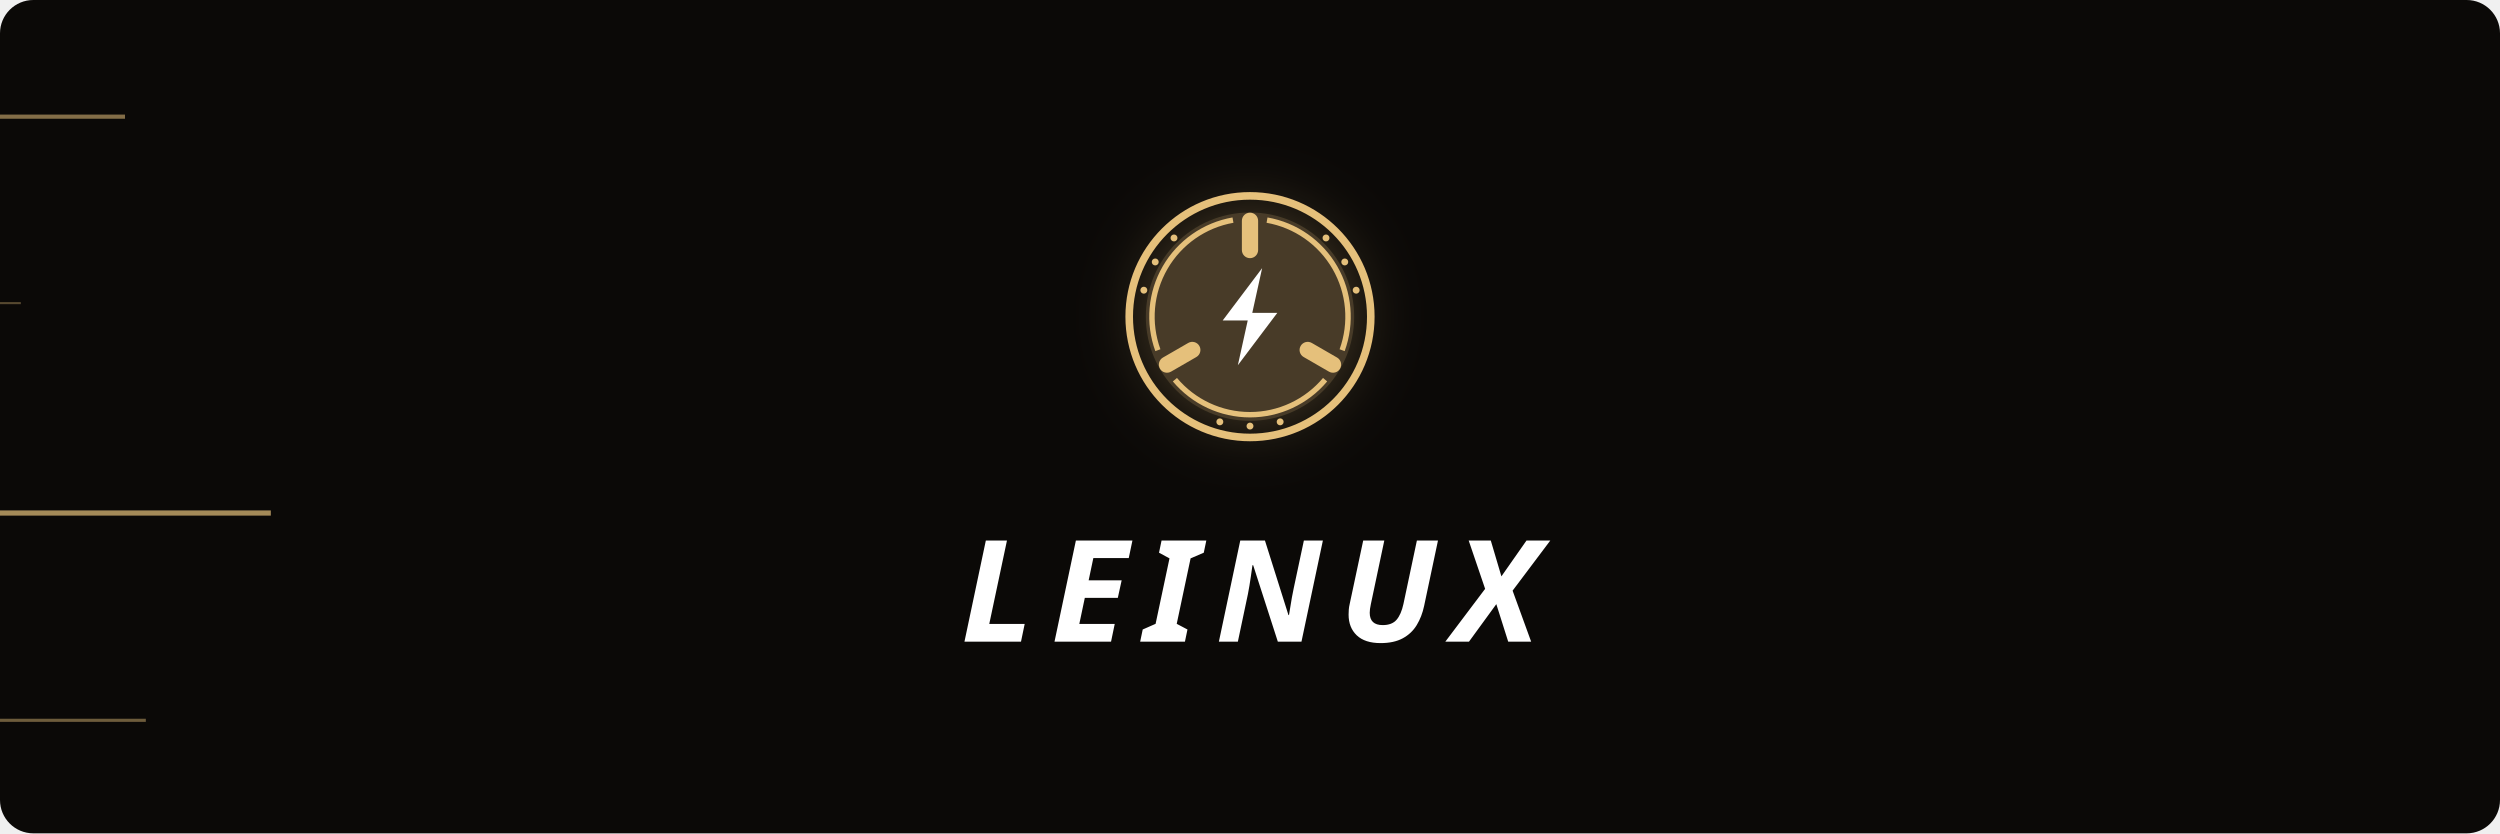
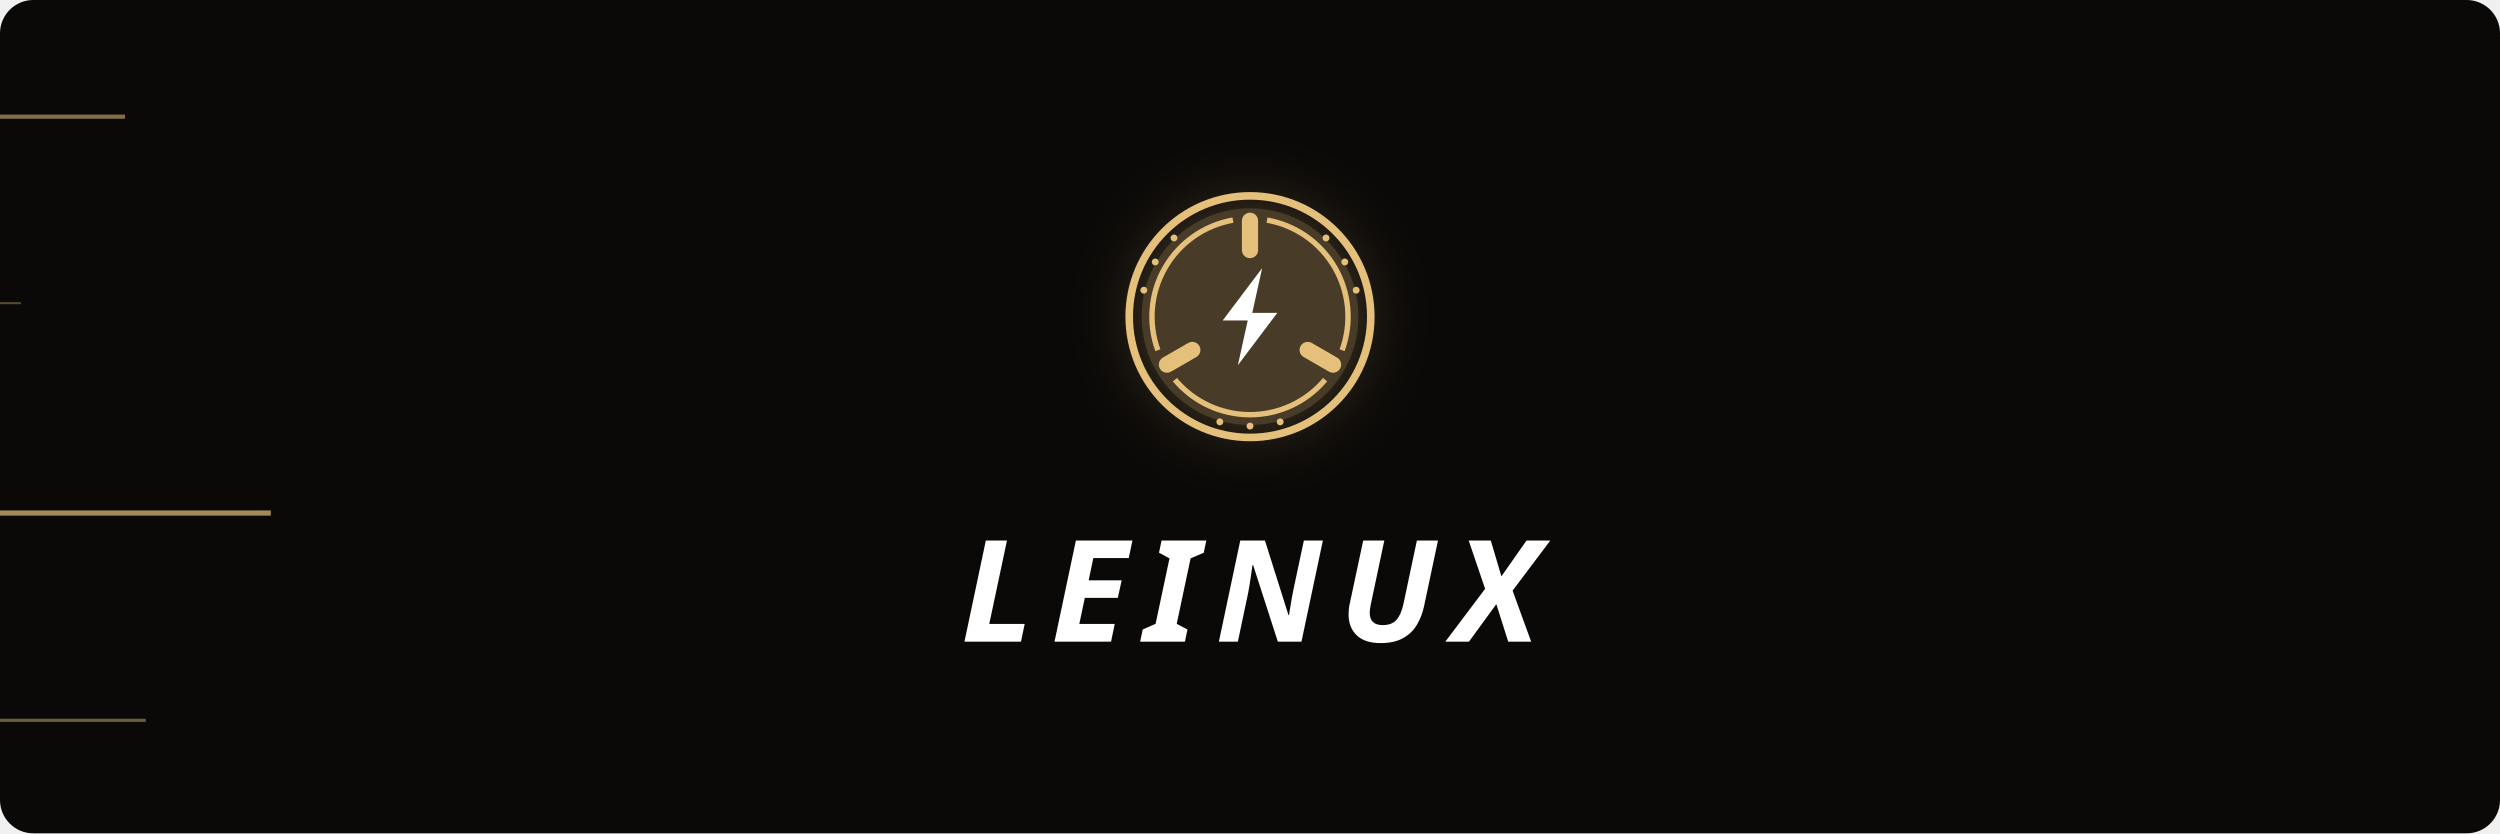
<svg xmlns="http://www.w3.org/2000/svg" viewBox="0 0 1200 400" width="1200" height="400">
  <rect width="1200" height="400" rx="16" fill="#0b0907" />
  <g fill="#e5c07b">
    <rect x="-100" y="55" width="160" height="2" opacity="0.55">
      <animate attributeName="x" from="-200" to="1300" dur="0.85s" repeatCount="indefinite" />
    </rect>
    <rect x="-200" y="145" width="210" height="1" opacity="0.35">
      <animate attributeName="x" from="-300" to="1300" dur="1.25s" repeatCount="indefinite" />
    </rect>
    <rect x="-50" y="245" width="180" height="2.5" opacity="0.7">
      <animate attributeName="x" from="-200" to="1300" dur="0.65s" repeatCount="indefinite" />
    </rect>
    <rect x="-150" y="345" width="220" height="1.5" opacity="0.45">
      <animate attributeName="x" from="-300" to="1300" dur="1.05s" repeatCount="indefinite" />
    </rect>
    <rect x="-120" y="100" width="110" height="1" opacity="0.6">
      <animate attributeName="x" from="-160" to="1300" dur="0.95s" repeatCount="indefinite" />
    </rect>
    <rect x="-250" y="295" width="240" height="2" opacity="0.3">
      <animate attributeName="x" from="-400" to="1300" dur="1.45s" repeatCount="indefinite" />
    </rect>
  </g>
  <defs>
    <filter id="logoGlow" x="-50%" y="-50%" width="200%" height="200%">
      <feGaussianBlur stdDeviation="16" result="blur" />
      <feComposite in="SourceGraphic" in2="blur" operator="over" />
    </filter>
  </defs>
  <g transform="translate(600, 152)">
-     <g>
-       <animateTransform attributeName="transform" type="translate" values="0,-6; 0,6; 0,-6" dur="3s" repeatCount="indefinite" />
-       <circle cx="0" cy="0" r="50" fill="#e5c07b" filter="url(#logoGlow)" opacity="0.28">
-         <animate attributeName="opacity" values="0.14; 0.45; 0.14" dur="2.2s" repeatCount="indefinite" />
-         <animate attributeName="r" values="44; 64; 44" dur="2.2s" repeatCount="indefinite" />
-       </circle>
-       <g>
-         <animateTransform attributeName="transform" type="scale" values="0.96; 1.04; 0.96" dur="2.2s" repeatCount="indefinite" />
-         <g transform="scale(0.52) translate(-128, -128)">
-           <path fill="#e5c07b" d="M 128.00 13.00 A 115.00 115.00 0 1 1 128.00 243.00 A 115.00 115.00 0 1 1 128.00 13.00 Z M 128.00 20.00 A 108.00 108.00 0 1 0 128.00 236.00 A 108.00 108.00 0 1 0 128.00 20.00 Z M 144.15 36.41 A 93.00 93.00 0 0 1 215.39 159.81 L 210.69 158.10 A 88.00 88.00 0 0 0 143.28 41.34 Z M 199.24 187.78 A 93.00 93.00 0 0 1 56.76 187.78 L 60.59 184.57 A 88.00 88.00 0 0 0 195.41 184.57 Z M 40.61 159.81 A 93.00 93.00 0 0 1 111.85 36.41 L 112.72 41.34 A 88.00 88.00 0 0 0 45.31 158.10 Z M 198.16 52.15 A 3.20 3.20 0 1 1 198.16 58.55 A 3.20 3.20 0 1 1 198.16 52.15 Z M 215.47 74.30 A 3.20 3.20 0 1 1 215.47 80.70 A 3.20 3.20 0 1 1 215.47 74.30 Z M 226.00 100.37 A 3.20 3.20 0 1 1 226.00 106.77 A 3.20 3.20 0 1 1 226.00 100.37 Z M 155.84 221.89 A 3.20 3.20 0 1 1 155.84 228.29 A 3.20 3.20 0 1 1 155.84 221.89 Z M 128.00 225.80 A 3.20 3.20 0 1 1 128.00 232.20 A 3.20 3.20 0 1 1 128.00 225.80 Z M 100.16 221.89 A 3.20 3.20 0 1 1 100.16 228.29 A 3.20 3.20 0 1 1 100.16 221.89 Z M 30.00 100.37 A 3.20 3.20 0 1 1 30.00 106.77 A 3.20 3.20 0 1 1 30.00 100.37 Z M 40.53 74.30 A 3.20 3.20 0 1 1 40.53 80.70 A 3.20 3.20 0 1 1 40.53 74.30 Z M 57.84 52.15 A 3.20 3.20 0 1 1 57.84 58.55 A 3.20 3.20 0 1 1 57.84 52.15 Z M 120.50 39.50 A 7.50 7.50 0 0 1 135.50 39.50 L 135.50 66.50 A 7.50 7.50 0 0 1 120.50 66.50 Z M 208.39 165.75 A 7.50 7.50 0 0 1 200.89 178.75 L 177.51 165.25 A 7.50 7.50 0 0 1 185.01 152.25 Z M 55.11 178.75 A 7.50 7.50 0 0 1 47.61 165.75 L 70.99 152.25 A 7.50 7.50 0 0 1 78.49 165.25 Z" />
-           <path fill="#ffffff" d="M 139.20 83.20 L 102.80 131.50 L 125.90 131.50 L 116.80 172.80 L 153.20 124.50 L 130.10 124.50 Z" />
-         </g>
-       </g>
+     <circle cx="0" cy="0" r="52" fill="#e5c07b" filter="url(#logoGlow)" opacity="0.28" />
+     <g transform="scale(0.52) translate(-128, -128)">
+       <path fill="#e5c07b" d="M 128.00 13.00 A 115.00 115.00 0 1 1 128.00 243.00 A 115.00 115.00 0 1 1 128.00 13.00 Z M 128.00 20.00 A 108.00 108.00 0 1 0 128.00 236.00 A 108.00 108.00 0 1 0 128.00 20.00 Z M 144.15 36.41 A 93.00 93.00 0 0 1 215.39 159.81 L 210.69 158.10 A 88.00 88.00 0 0 0 143.28 41.34 Z M 199.24 187.78 A 93.00 93.00 0 0 1 56.76 187.78 L 60.59 184.57 A 88.00 88.00 0 0 0 195.41 184.57 Z M 40.61 159.81 A 93.00 93.00 0 0 1 111.85 36.41 L 112.72 41.34 A 88.00 88.00 0 0 0 45.31 158.10 Z M 198.16 52.15 A 3.20 3.20 0 1 1 198.16 58.55 A 3.20 3.20 0 1 1 198.16 52.15 Z M 215.47 74.30 A 3.20 3.20 0 1 1 215.47 80.70 A 3.20 3.20 0 1 1 215.47 74.30 Z M 226.00 100.37 A 3.20 3.20 0 1 1 226.00 106.77 A 3.20 3.20 0 1 1 226.00 100.37 Z M 155.84 221.89 A 3.20 3.20 0 1 1 155.84 228.29 A 3.20 3.20 0 1 1 155.84 221.89 Z M 128.00 225.80 A 3.20 3.20 0 1 1 128.00 232.20 A 3.20 3.20 0 1 1 128.00 225.80 Z M 100.16 221.89 A 3.20 3.20 0 1 1 100.16 228.29 A 3.20 3.20 0 1 1 100.16 221.89 Z M 30.00 100.37 A 3.20 3.20 0 1 1 30.00 106.77 A 3.20 3.20 0 1 1 30.00 100.37 Z M 40.53 74.30 A 3.20 3.20 0 1 1 40.53 80.70 A 3.20 3.20 0 1 1 40.53 74.30 Z M 57.84 52.15 A 3.20 3.20 0 1 1 57.84 58.55 A 3.20 3.20 0 1 1 57.84 52.15 Z M 120.50 39.50 A 7.50 7.50 0 0 1 135.50 39.50 L 135.50 66.50 A 7.50 7.50 0 0 1 120.50 66.50 Z M 208.39 165.75 A 7.50 7.50 0 0 1 200.89 178.75 L 177.51 165.25 A 7.50 7.50 0 0 1 185.01 152.25 Z M 55.11 178.75 A 7.50 7.50 0 0 1 47.61 165.75 L 70.99 152.25 A 7.50 7.50 0 0 1 78.49 165.25 Z" />
+       <path fill="#ffffff" d="M 139.20 83.20 L 102.80 131.50 L 125.90 131.50 L 116.80 172.80 L 153.20 124.50 L 130.10 124.50 Z" />
    </g>
  </g>
  <text x="600" y="308" font-family="sans-serif" font-size="68" font-style="italic" font-weight="900" text-anchor="middle" fill="#ffffff" letter-spacing="8">LEINUX</text>
</svg>
